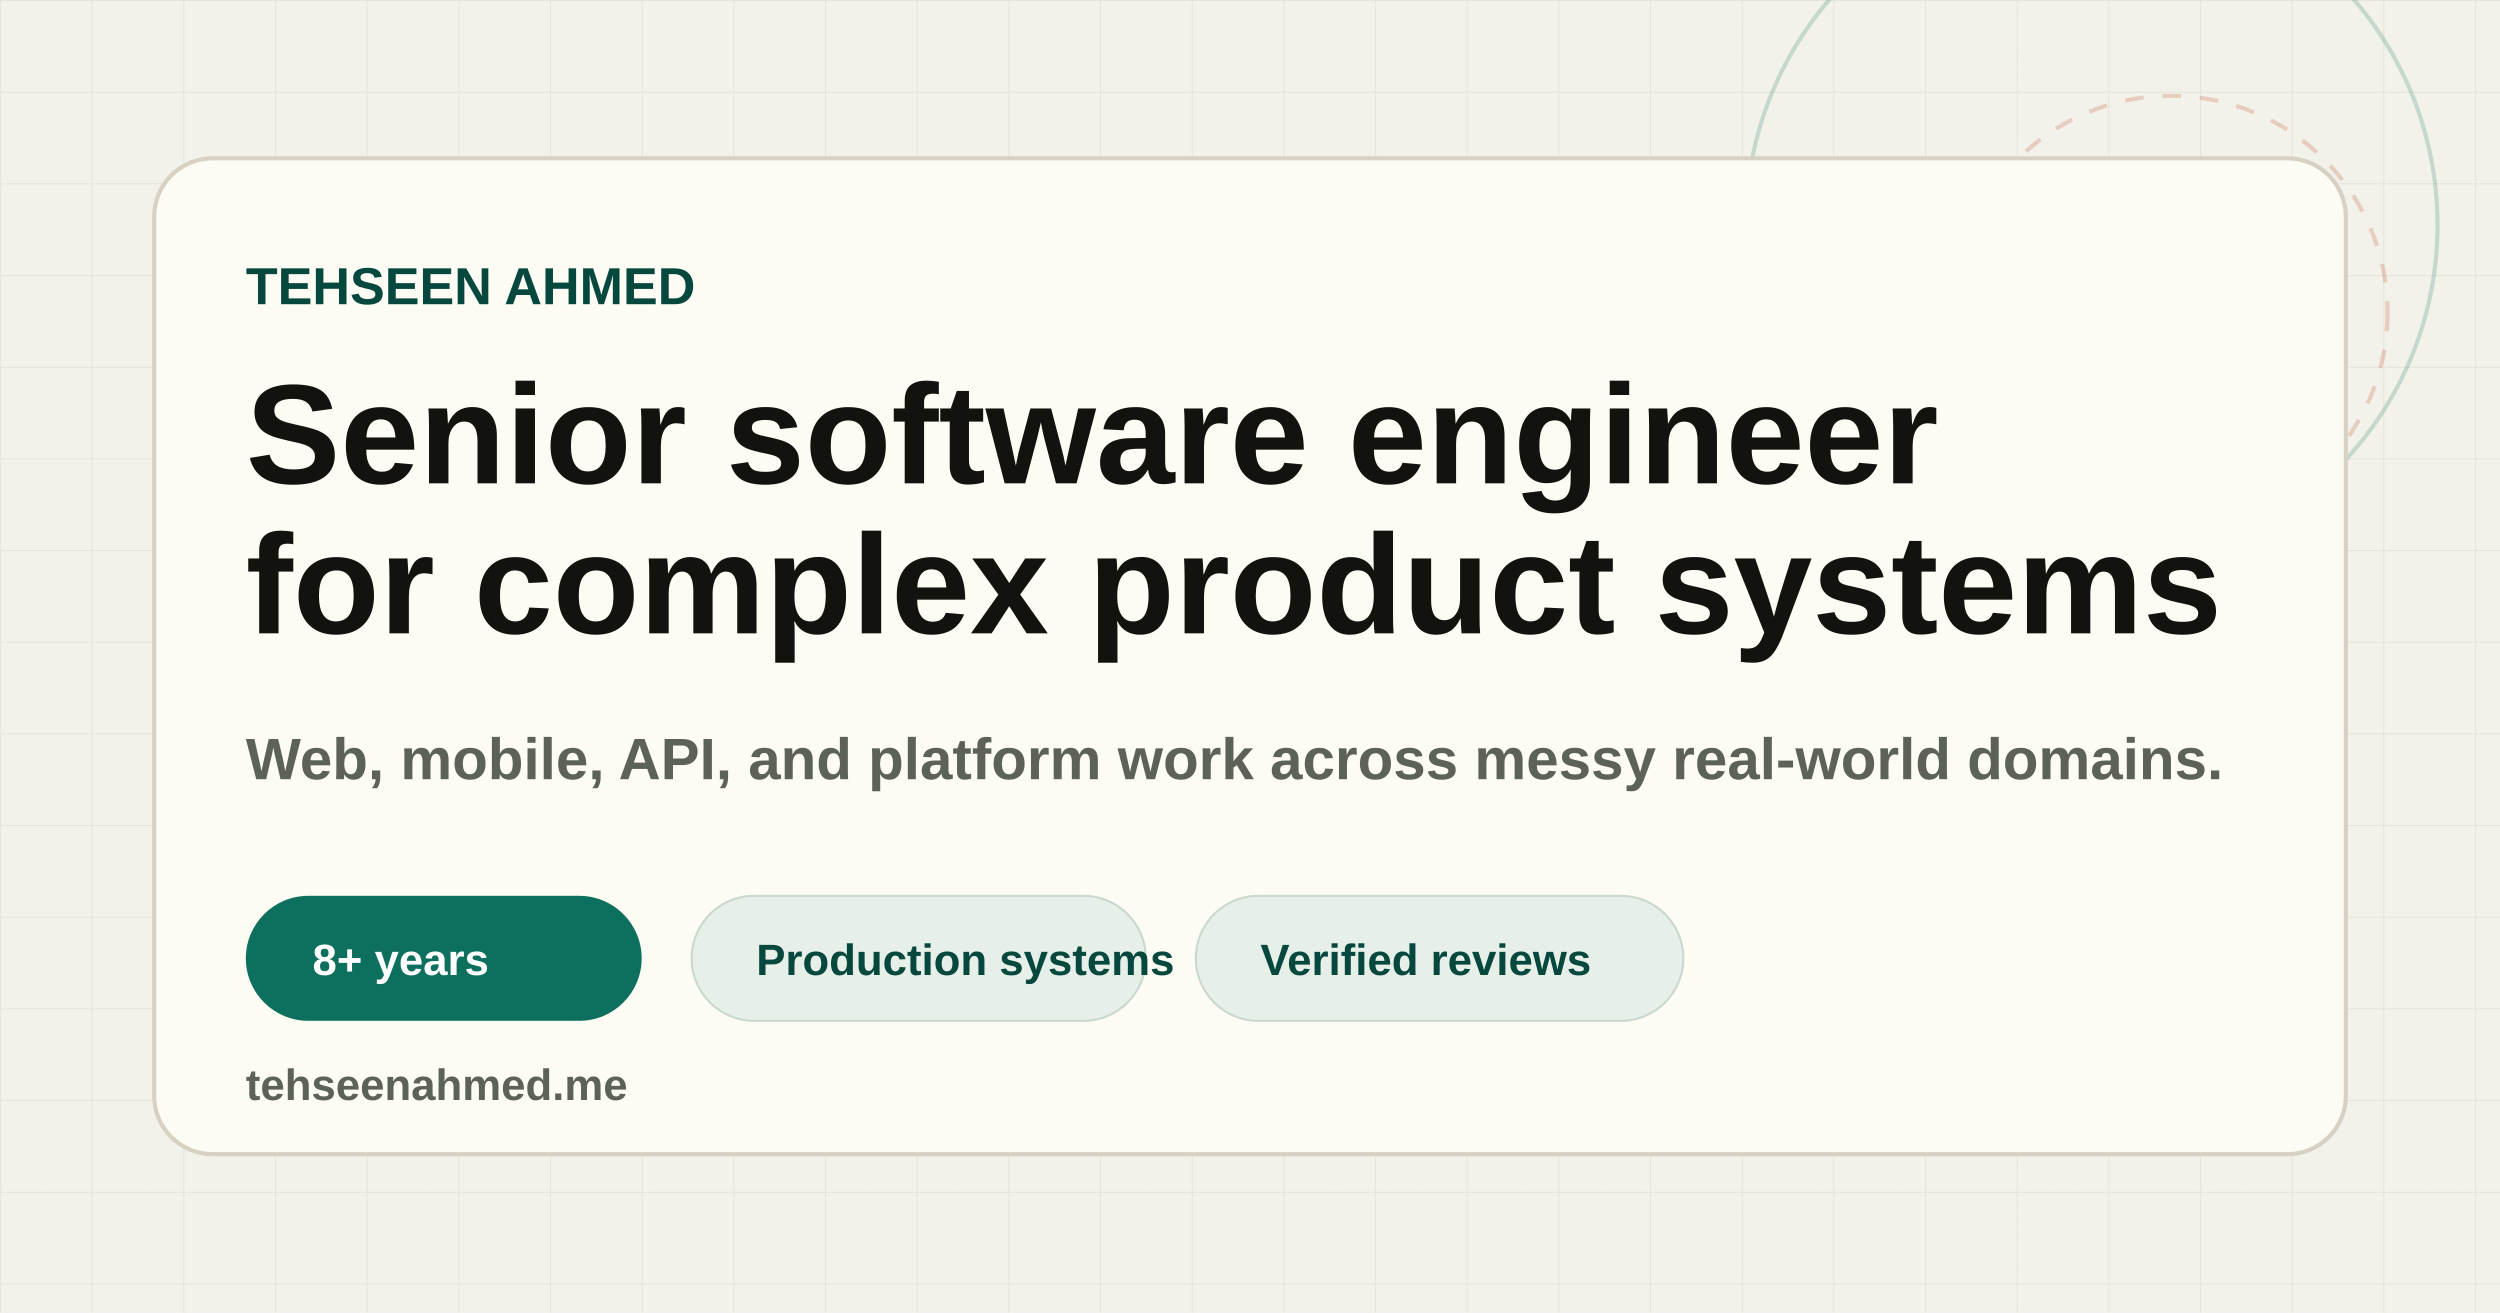
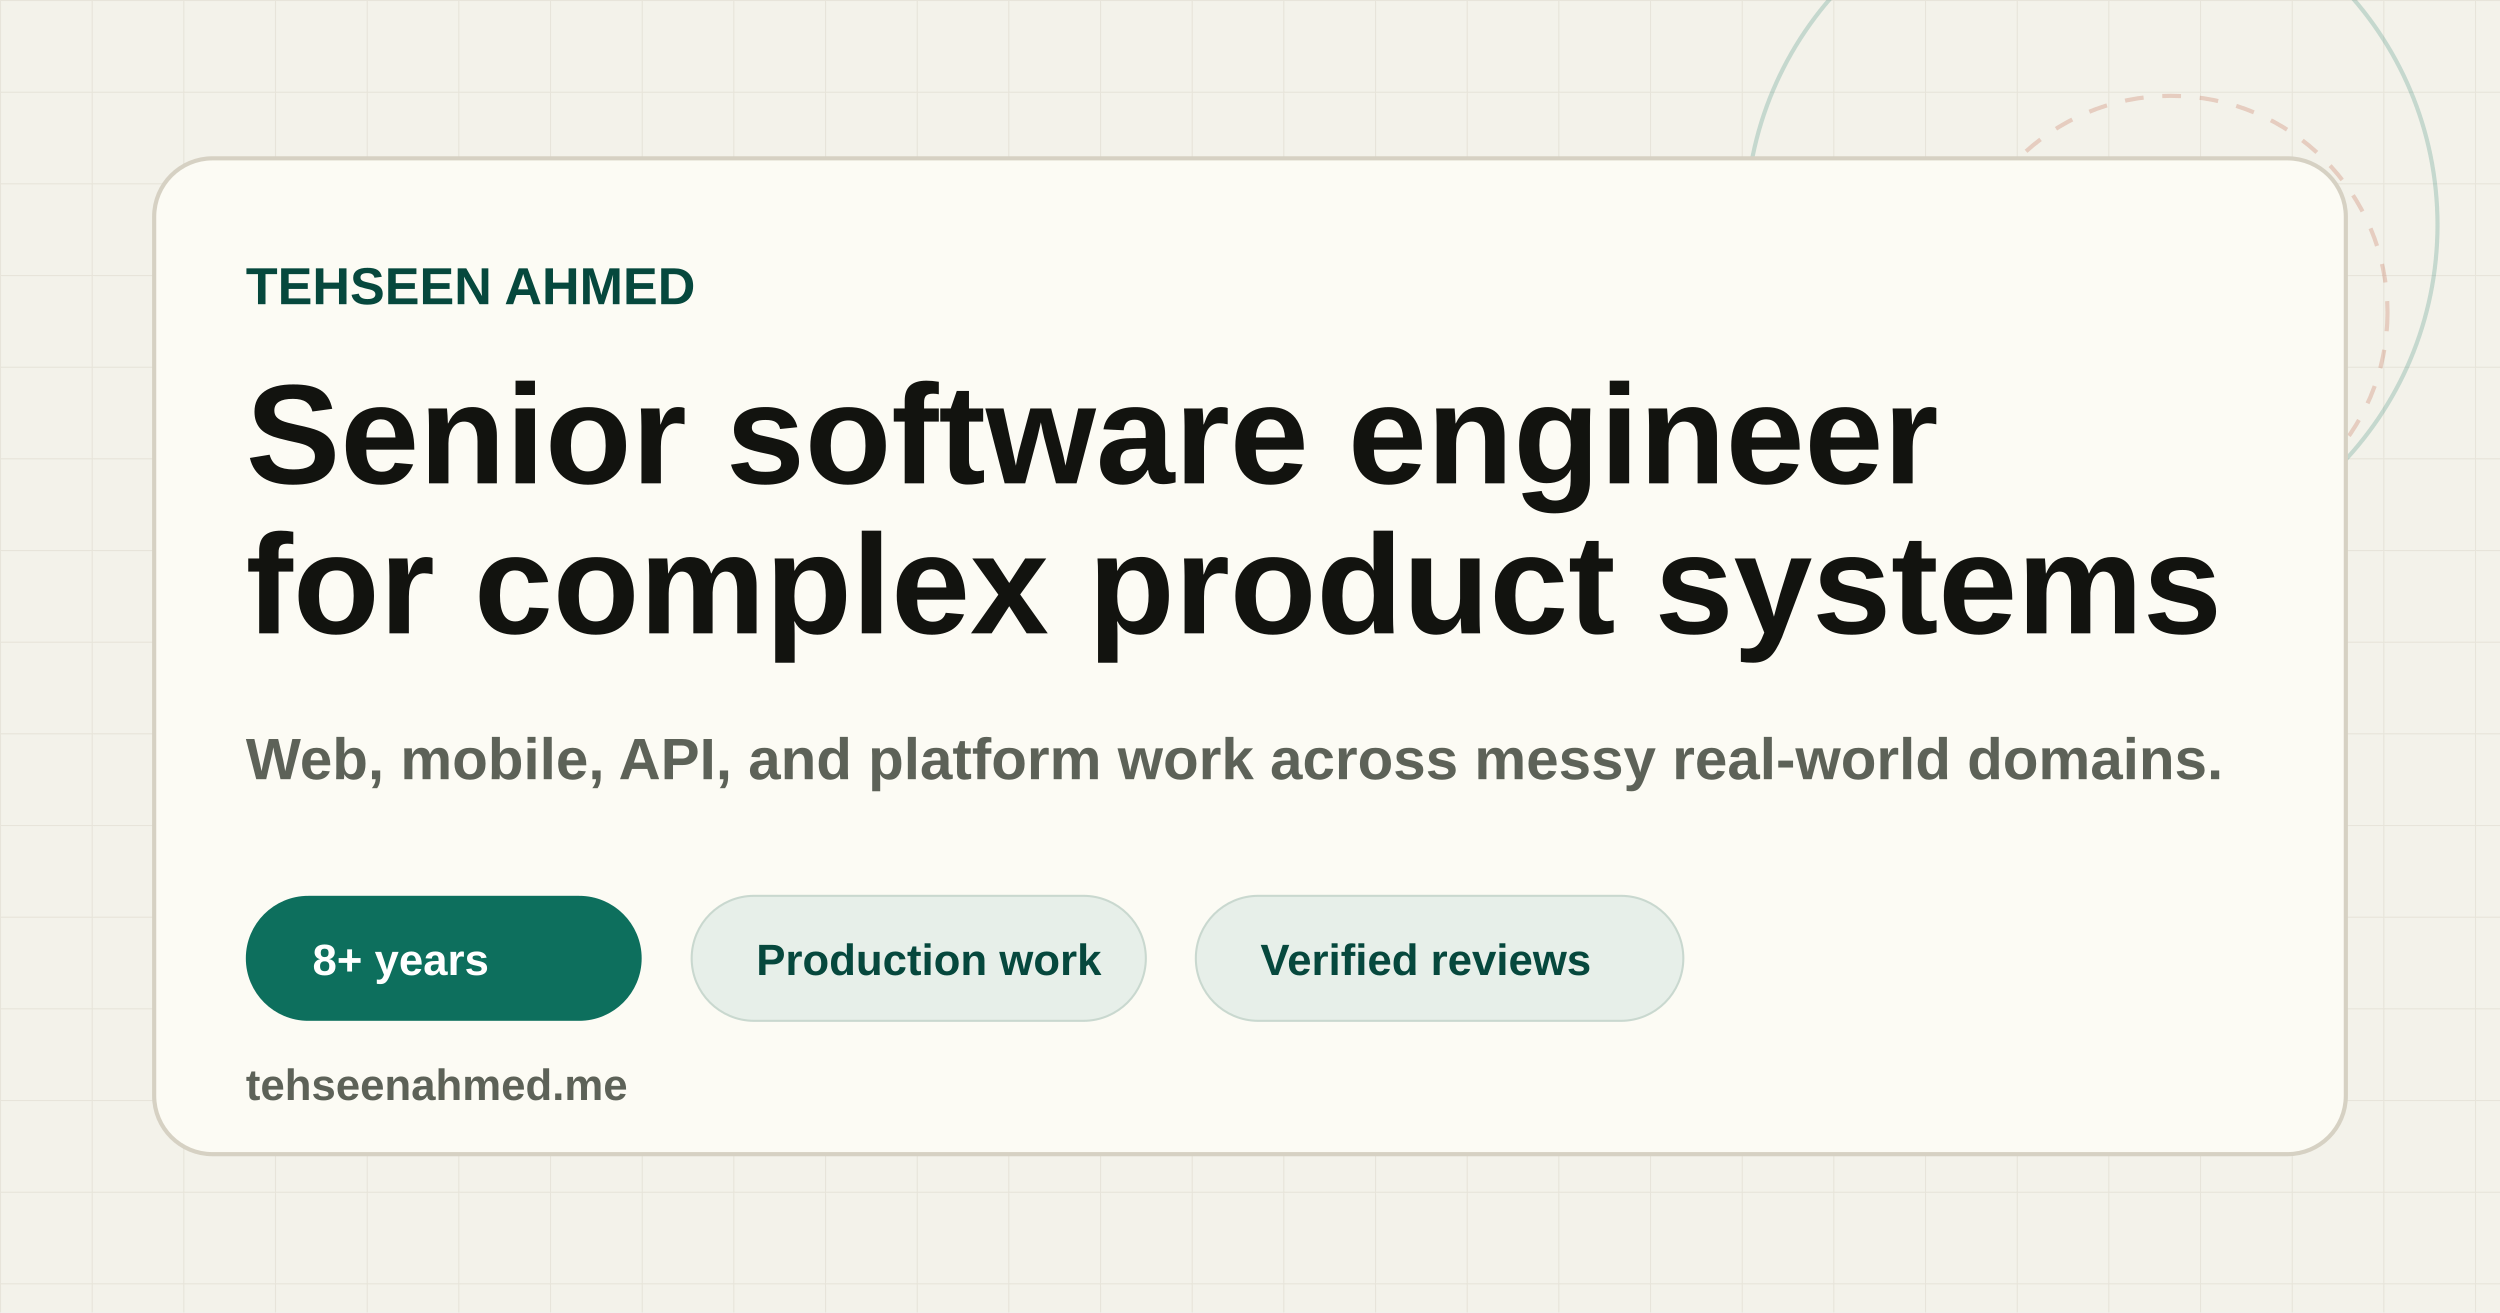
<svg xmlns="http://www.w3.org/2000/svg" width="1200" height="630" viewBox="0 0 1200 630" role="img" aria-label="Tehseen Ahmed portfolio cover">
  <defs>
    <pattern id="grid" width="44" height="44" patternUnits="userSpaceOnUse">
      <path d="M44 0H0v44" fill="none" stroke="#d6d1c3" stroke-width="1" opacity="0.42" />
    </pattern>
  </defs>
  <rect width="1200" height="630" fill="#f3f2ea" />
  <rect width="1200" height="630" fill="url(#grid)" />
  <circle cx="1004" cy="108" r="166" fill="none" stroke="#0d6f5d" stroke-width="2" opacity="0.2" />
  <circle cx="1042" cy="150" r="104" fill="none" stroke="#b44928" stroke-width="2" stroke-dasharray="9 9" opacity="0.22" />
  <rect x="74" y="76" width="1052" height="478" rx="28" fill="#fcfbf4" stroke="#d6d1c3" stroke-width="2" />
  <text x="118" y="146" fill="#06483d" font-family="Arial, Helvetica, sans-serif" font-size="25" font-weight="800">TEHSEEN AHMED</text>
  <text x="118" y="232" fill="#12130f" font-family="Arial, Helvetica, sans-serif" font-size="68" font-weight="900">Senior software engineer</text>
  <text x="118" y="304" fill="#12130f" font-family="Arial, Helvetica, sans-serif" font-size="68" font-weight="900">for complex product systems</text>
  <text x="118" y="374" fill="#5d6258" font-family="Arial, Helvetica, sans-serif" font-size="28" font-weight="600">Web, mobile, API, and platform work across messy real-world domains.</text>
  <g transform="translate(118 430)">
    <rect width="190" height="60" rx="30" fill="#0d6f5d" />
    <text x="32" y="38" fill="#ffffff" font-family="Arial, Helvetica, sans-serif" font-size="21" font-weight="800">8+ years</text>
  </g>
  <g transform="translate(332 430)">
    <rect width="218" height="60" rx="30" fill="#e7efe9" stroke="#c9d8cf" />
-     <text x="31" y="38" fill="#06483d" font-family="Arial, Helvetica, sans-serif" font-size="21" font-weight="800">Production systems</text>
+     <text x="31" y="38" fill="#06483d" font-family="Arial, Helvetica, sans-serif" font-size="21" font-weight="800">Production work</text>
  </g>
  <g transform="translate(574 430)">
    <rect width="234" height="60" rx="30" fill="#e7efe9" stroke="#c9d8cf" />
    <text x="31" y="38" fill="#06483d" font-family="Arial, Helvetica, sans-serif" font-size="21" font-weight="800">Verified reviews</text>
  </g>
  <text x="118" y="528" fill="#5d6258" font-family="Arial, Helvetica, sans-serif" font-size="21" font-weight="700">tehseenahmed.me</text>
</svg>
